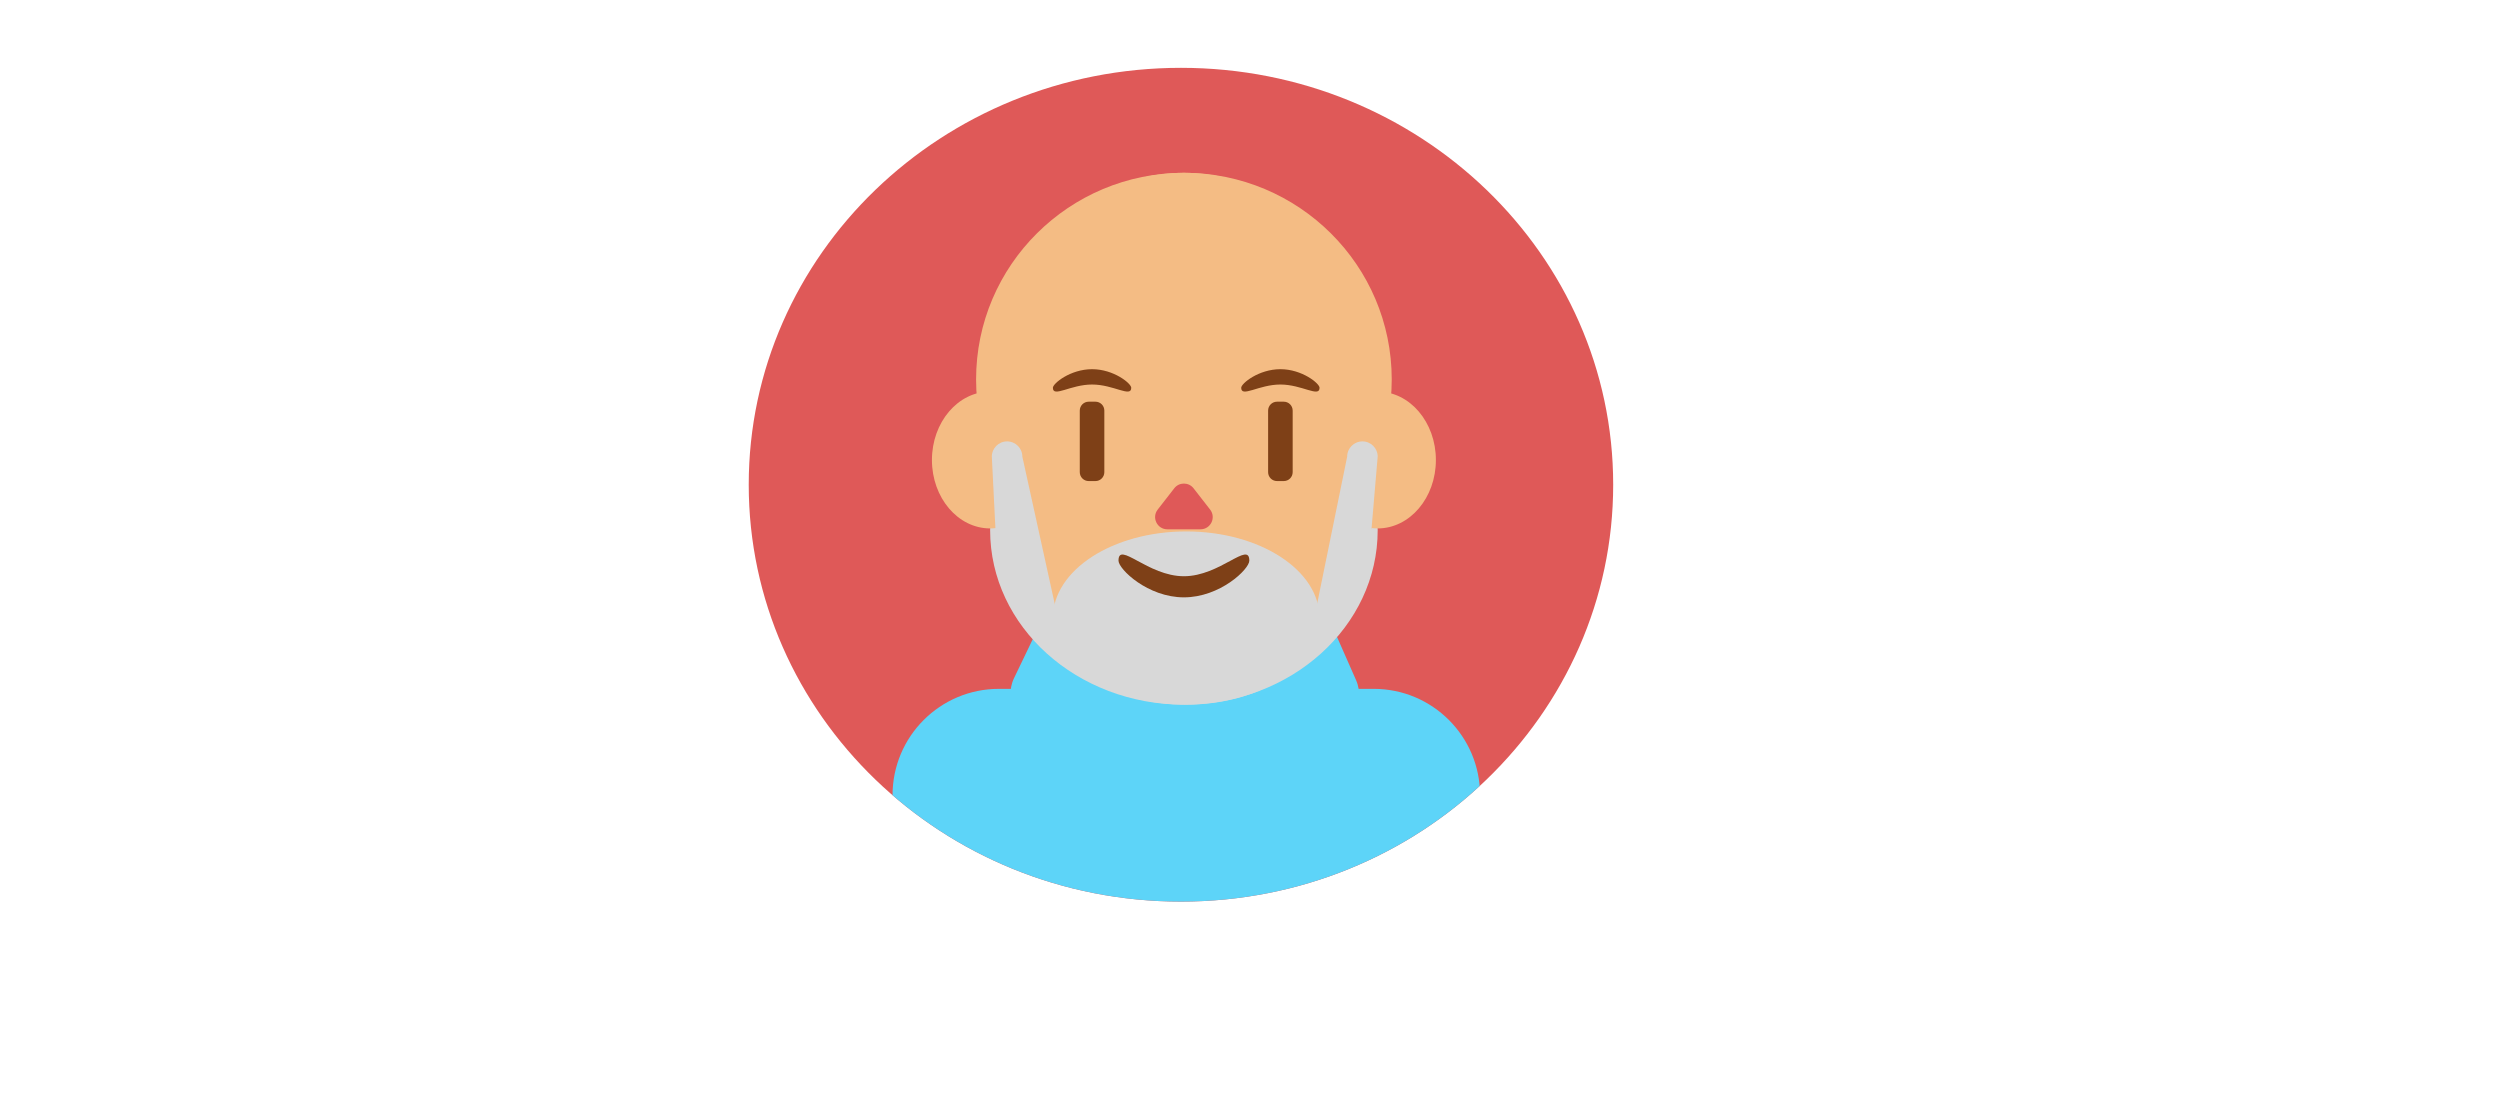
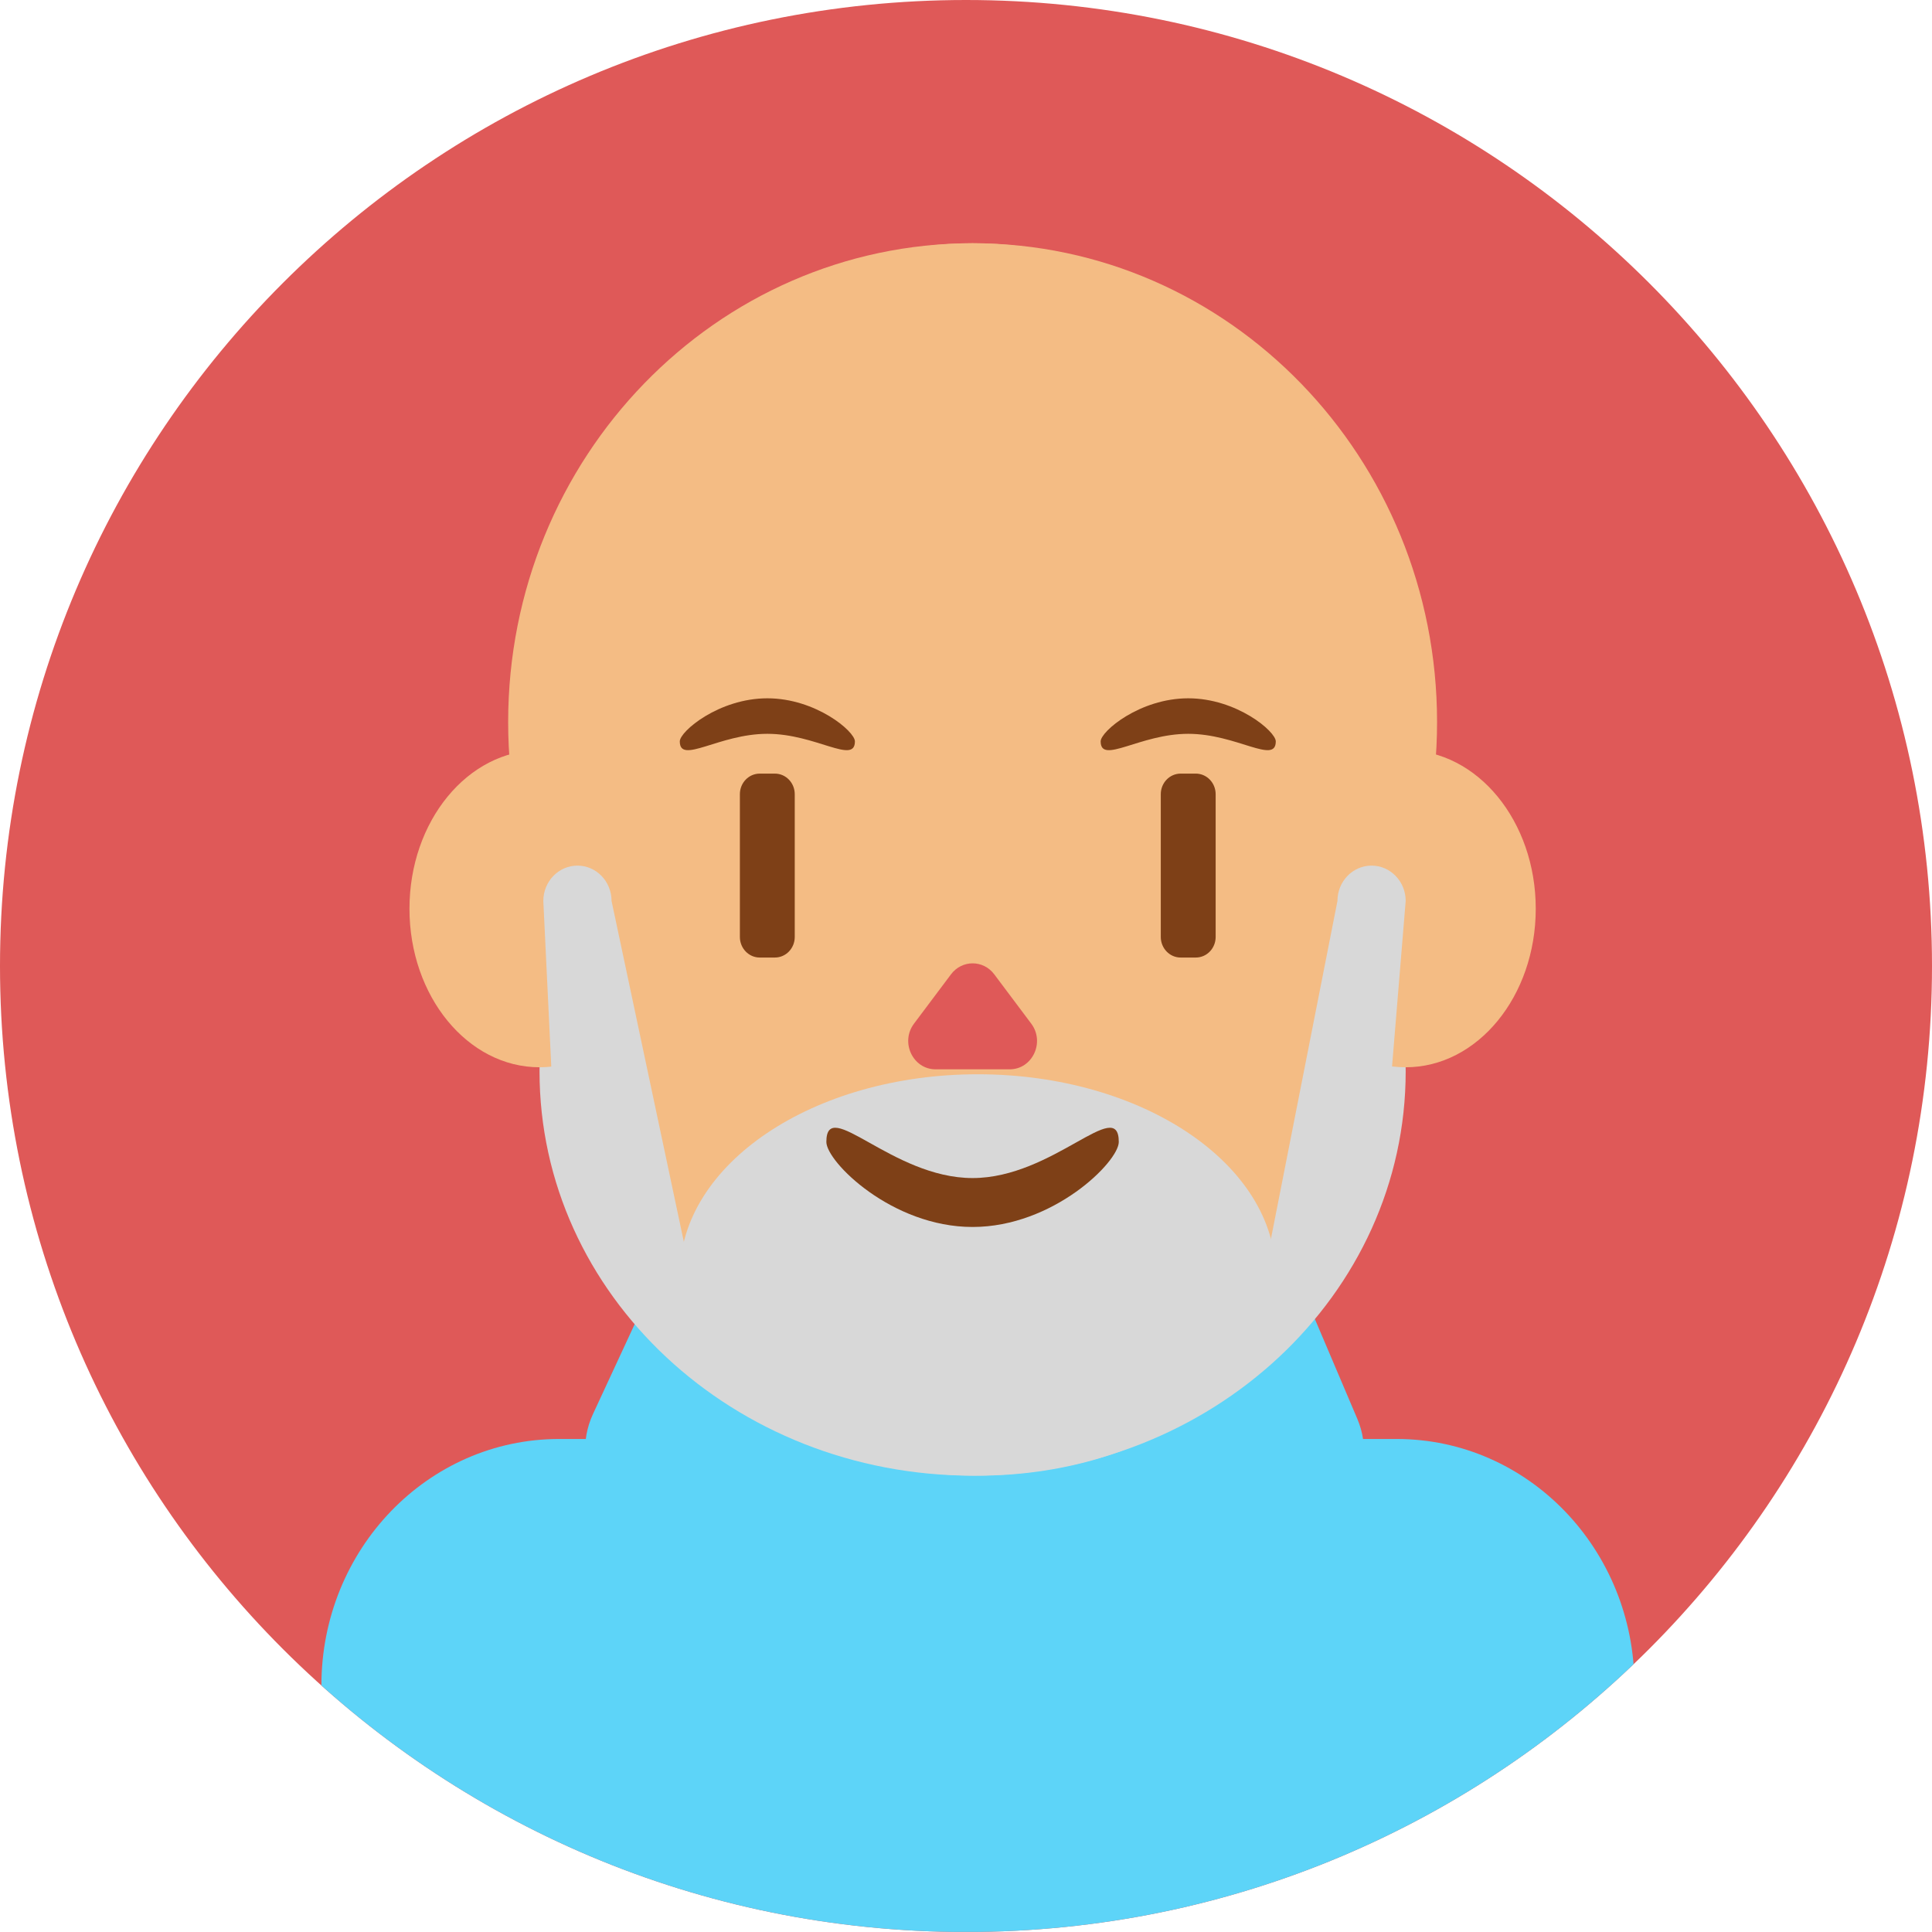
- <svg xmlns="http://www.w3.org/2000/svg" viewBox="0 0 1295.96 571.15">
+ <svg xmlns="http://www.w3.org/2000/svg" id="_Слой_1" data-name="Слой 1" viewBox="0 0 500 500">
  <defs>
    <style>
-       .cls-1 {
-         fill: #d8d8d8;
-       }
+ 			.cls-1 {
+ 			fill: #d8d8d8;
+ 			}

-       .cls-2 {
-         fill: #df5958;
-       }
+ 			.cls-2 {
+ 			fill: #df5958;
+ 			}

-       .cls-3 {
-         fill: #7e4017;
-       }
+ 			.cls-3 {
+ 			fill: #7e4017;
+ 			}

-       .cls-4 {
-         clip-path: url(#clippath);
-       }
+ 			.cls-4 {
+ 			clip-path: url(#clippath);
+ 			}

-       .cls-5 {
-         fill: none;
-       }
+ 			.cls-5 {
+ 			fill: none;
+ 			}

-       .cls-6 {
-         fill: #5dd4f8;
-       }
+ 			.cls-6 {
+ 			fill: #5dd4f8;
+ 			}

-       .cls-7 {
-         fill: #f4bc84;
-       }
-     </style>
+ 			.cls-7 {
+ 			fill: #f4bc84;
+ 			}
+ 		</style>
    <clipPath id="clippath">
-       <ellipse class="cls-5" cx="612.19" cy="251.27" rx="224.06" ry="216.11" />
+       <circle class="cls-5" cx="250" cy="250" r="250" />
    </clipPath>
  </defs>
-   <g id="_Слой_5" data-name="Слой 5">
-     <ellipse class="cls-2" cx="612.19" cy="251.27" rx="224.06" ry="216.11" />
+   <g id="_Слой_5" data-name=" Слой 5">
+     <circle class="cls-2" cx="250" cy="250" r="250" />
  </g>
-   <g id="_Слой_17" data-name="Слой 17">
+   <g id="_Слой_17" data-name=" Слой 17">
    <g class="cls-4">
-       <rect class="cls-6" x="462.68" y="357.09" width="304.56" height="110.27" rx="55.13" ry="55.13" />
-       <path class="cls-6" d="m686.37,377.92l-144.5-.53c-13.27-.05-21.96-13.92-16.2-25.88l15.21-31.62c3.01-6.25,9.33-10.23,16.27-10.23h115.12c7.15,0,13.63,4.23,16.52,10.77l14.17,32.14c5.27,11.96-3.52,25.38-16.59,25.34Z" />
+       <g>
+         <path class="cls-6" d="m144.69,372.41h216.79c33.97,0,61.51,28.55,61.51,63.78h0c0,35.23-27.54,63.79-61.51,63.79h-216.79c-33.97,0-61.51-28.55-61.51-63.78h0c0-35.23,27.54-63.79,61.51-63.79Z" />
+         <path class="cls-6" d="m332.77,396.51l-161.23-.61c-14.81-.06-24.5-16.1-18.08-29.94l16.97-36.58c3.36-7.23,10.41-11.83,18.15-11.83h128.45c7.98,0,15.21,4.89,18.43,12.46l15.81,37.18c5.88,13.84-3.93,29.36-18.51,29.31h0Z" />
+       </g>
    </g>
  </g>
-   <g id="_Слой_21" data-name="Слой 21">
-     <ellipse class="cls-1" cx="613.72" cy="274.85" rx="100.45" ry="90.44" />
+   <g id="_Слой_21" data-name=" Слой 21">
+     <ellipse class="cls-1" cx="251.71" cy="277.28" rx="112.08" ry="104.62" />
  </g>
-   <g id="_Слой_16" data-name="Слой 16">
+   <g id="_Слой_16" data-name=" Слой 16">
    <g>
-       <ellipse class="cls-7" cx="613.72" cy="196.7" rx="107.73" ry="107.12" />
-       <ellipse class="cls-7" cx="613.72" cy="218.36" rx="107.73" ry="128.78" />
-       <ellipse class="cls-7" cx="513.27" cy="238.46" rx="30.17" ry="35.47" />
-       <ellipse class="cls-7" cx="714.17" cy="238.46" rx="30.17" ry="35.47" />
-       <path class="cls-2" d="m608.72,253.12l-8.59,11.04c-3.24,4.16-.27,10.23,5,10.23h17.18c5.28,0,8.24-6.07,5-10.23l-8.59-11.04c-2.54-3.26-7.47-3.26-10.01,0Z" />
-       <rect class="cls-3" x="657.37" y="208.23" width="12.73" height="41.15" rx="4.61" ry="4.61" />
-       <rect class="cls-3" x="559.74" y="208.23" width="12.73" height="41.15" rx="4.61" ry="4.61" />
-       <path class="cls-3" d="m586.42,201.02c0-2.24-9.09-9.64-20.31-9.64s-20.31,7.4-20.31,9.64c0,5.26,9.09-1.69,20.31-1.69s20.31,6.95,20.31,1.69Z" />
-       <path class="cls-3" d="m684.04,201.02c0-2.24-9.09-9.64-20.31-9.64s-20.31,7.4-20.31,9.64c0,5.26,9.09-1.69,20.31-1.69s20.31,6.95,20.31,1.69Z" />
+       <ellipse class="cls-7" cx="251.71" cy="186.87" rx="120.2" ry="123.92" />
+       <ellipse class="cls-7" cx="251.71" cy="211.93" rx="120.2" ry="148.98" />
+       <ellipse class="cls-7" cx="139.63" cy="235.18" rx="33.66" ry="41.03" />
+       <ellipse class="cls-7" cx="363.79" cy="235.18" rx="33.66" ry="41.03" />
+       <path class="cls-2" d="m246.13,252.14l-9.58,12.77c-3.62,4.81-.3,11.83,5.58,11.83h19.17c5.89,0,9.19-7.02,5.58-11.83l-9.58-12.77c-2.83-3.77-8.33-3.77-11.17,0h.01Z" />
+       <path class="cls-3" d="m305.55,200.21h3.92c2.84,0,5.14,2.39,5.14,5.33v36.94c0,2.95-2.3,5.33-5.14,5.33h-3.92c-2.84,0-5.14-2.39-5.14-5.33v-36.94c0-2.95,2.3-5.33,5.14-5.33Z" />
+       <path class="cls-3" d="m196.62,200.21h3.92c2.84,0,5.14,2.39,5.14,5.33v36.94c0,2.95-2.3,5.33-5.14,5.33h-3.92c-2.84,0-5.14-2.39-5.14-5.33v-36.94c0-2.95,2.3-5.33,5.14-5.33Z" />
+       <path class="cls-3" d="m221.25,191.87c0-2.59-10.14-11.15-22.66-11.15s-22.66,8.56-22.66,11.15c0,6.08,10.14-1.96,22.66-1.96s22.66,8.04,22.66,1.96Z" />
+       <path class="cls-3" d="m330.17,191.87c0-2.59-10.14-11.15-22.66-11.15s-22.66,8.56-22.66,11.15c0,6.08,10.14-1.96,22.66-1.96s22.66,8.04,22.66,1.96Z" />
    </g>
  </g>
-   <g id="_Слой_19" data-name="Слой 19">
+   <g id="_Слой_19" data-name=" Слой 19">
    <g>
-       <ellipse class="cls-1" cx="614.92" cy="320.39" rx="69.12" ry="44.9" />
-       <path class="cls-1" d="m690.43,322.18h0c-4.37,0-7.91-3.54-7.91-7.91l15.83-77.55c0-4.37,3.54-7.91,7.91-7.91h0c4.37,0,7.91,3.54,7.91,7.91l-3.16,37.03c0,4.37-16.21,48.44-20.58,48.44Z" />
-       <path class="cls-1" d="m537.89,322.18h0c4.37,0,9.64-1.25,9.64-5.62l-17.56-79.84c0-4.37-3.54-7.91-7.91-7.91h0c-4.37,0-7.91,3.54-7.91,7.91l1.99,39.89c0,4.37,17.38,45.58,21.75,45.58Z" />
+       <ellipse class="cls-1" cx="253.05" cy="329.96" rx="77.12" ry="51.94" />
+       <path class="cls-1" d="m337.3,332.03h0c-4.88,0-8.83-4.1-8.83-9.15l17.66-89.71c0-5.06,3.95-9.15,8.83-9.15h0c4.88,0,8.83,4.1,8.83,9.15l-3.53,42.84c0,5.06-18.09,56.04-22.96,56.04h0Z" />
+       <path class="cls-1" d="m167.1,332.03h0c4.88,0,10.76-1.45,10.76-6.5l-19.59-92.36c0-5.06-3.95-9.15-8.83-9.15h0c-4.88,0-8.83,4.1-8.83,9.15l2.22,46.15c0,5.06,19.39,52.73,24.27,52.73h0Z" />
    </g>
  </g>
-   <g id="_Слой_20" data-name="Слой 20">
-     <path class="cls-3" d="m647.63,290.63c0,4.43-15.18,19.03-33.91,19.03s-33.91-14.61-33.91-19.03c0-10.39,15.18,8.08,33.91,8.08s33.91-18.47,33.91-8.08Z" />
+   <g id="_Слой_20" data-name=" Слой 20">
+     <path class="cls-3" d="m289.54,295.53c0,5.12-16.94,22.01-37.84,22.01s-37.84-16.9-37.84-22.01c0-12.02,16.94,9.35,37.84,9.35s37.84-21.37,37.84-9.35Z" />
  </g>
</svg>
